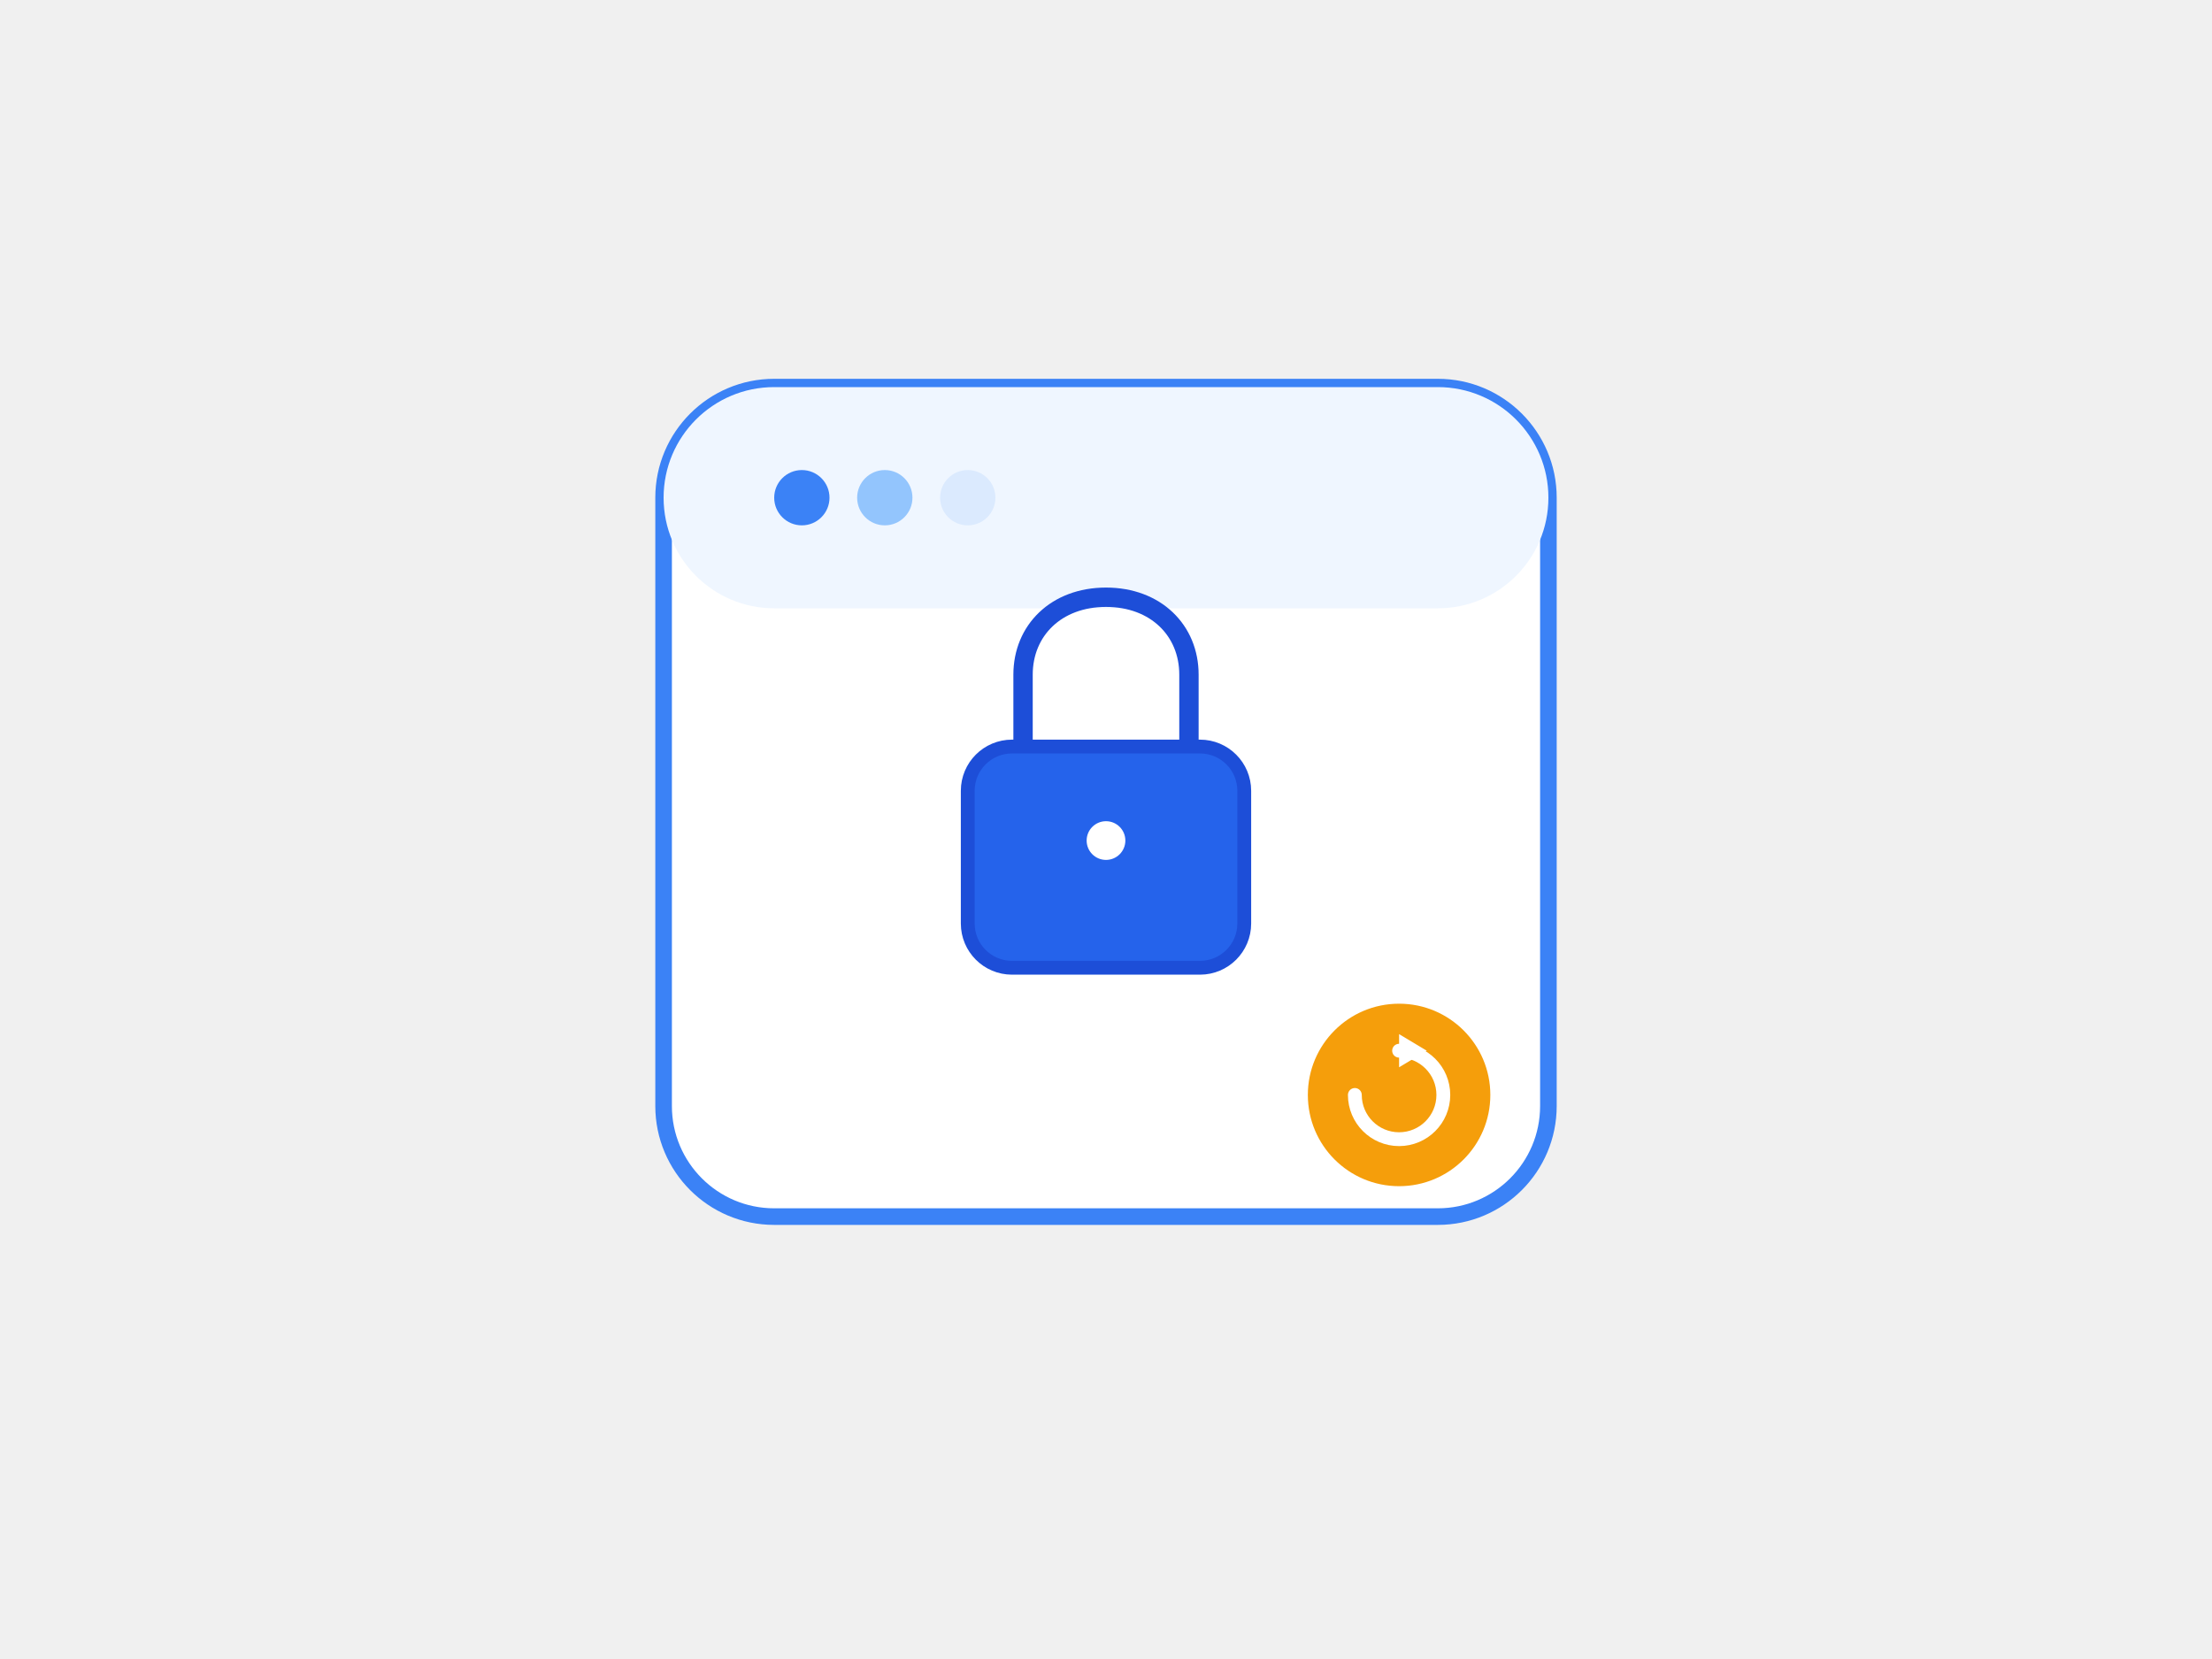
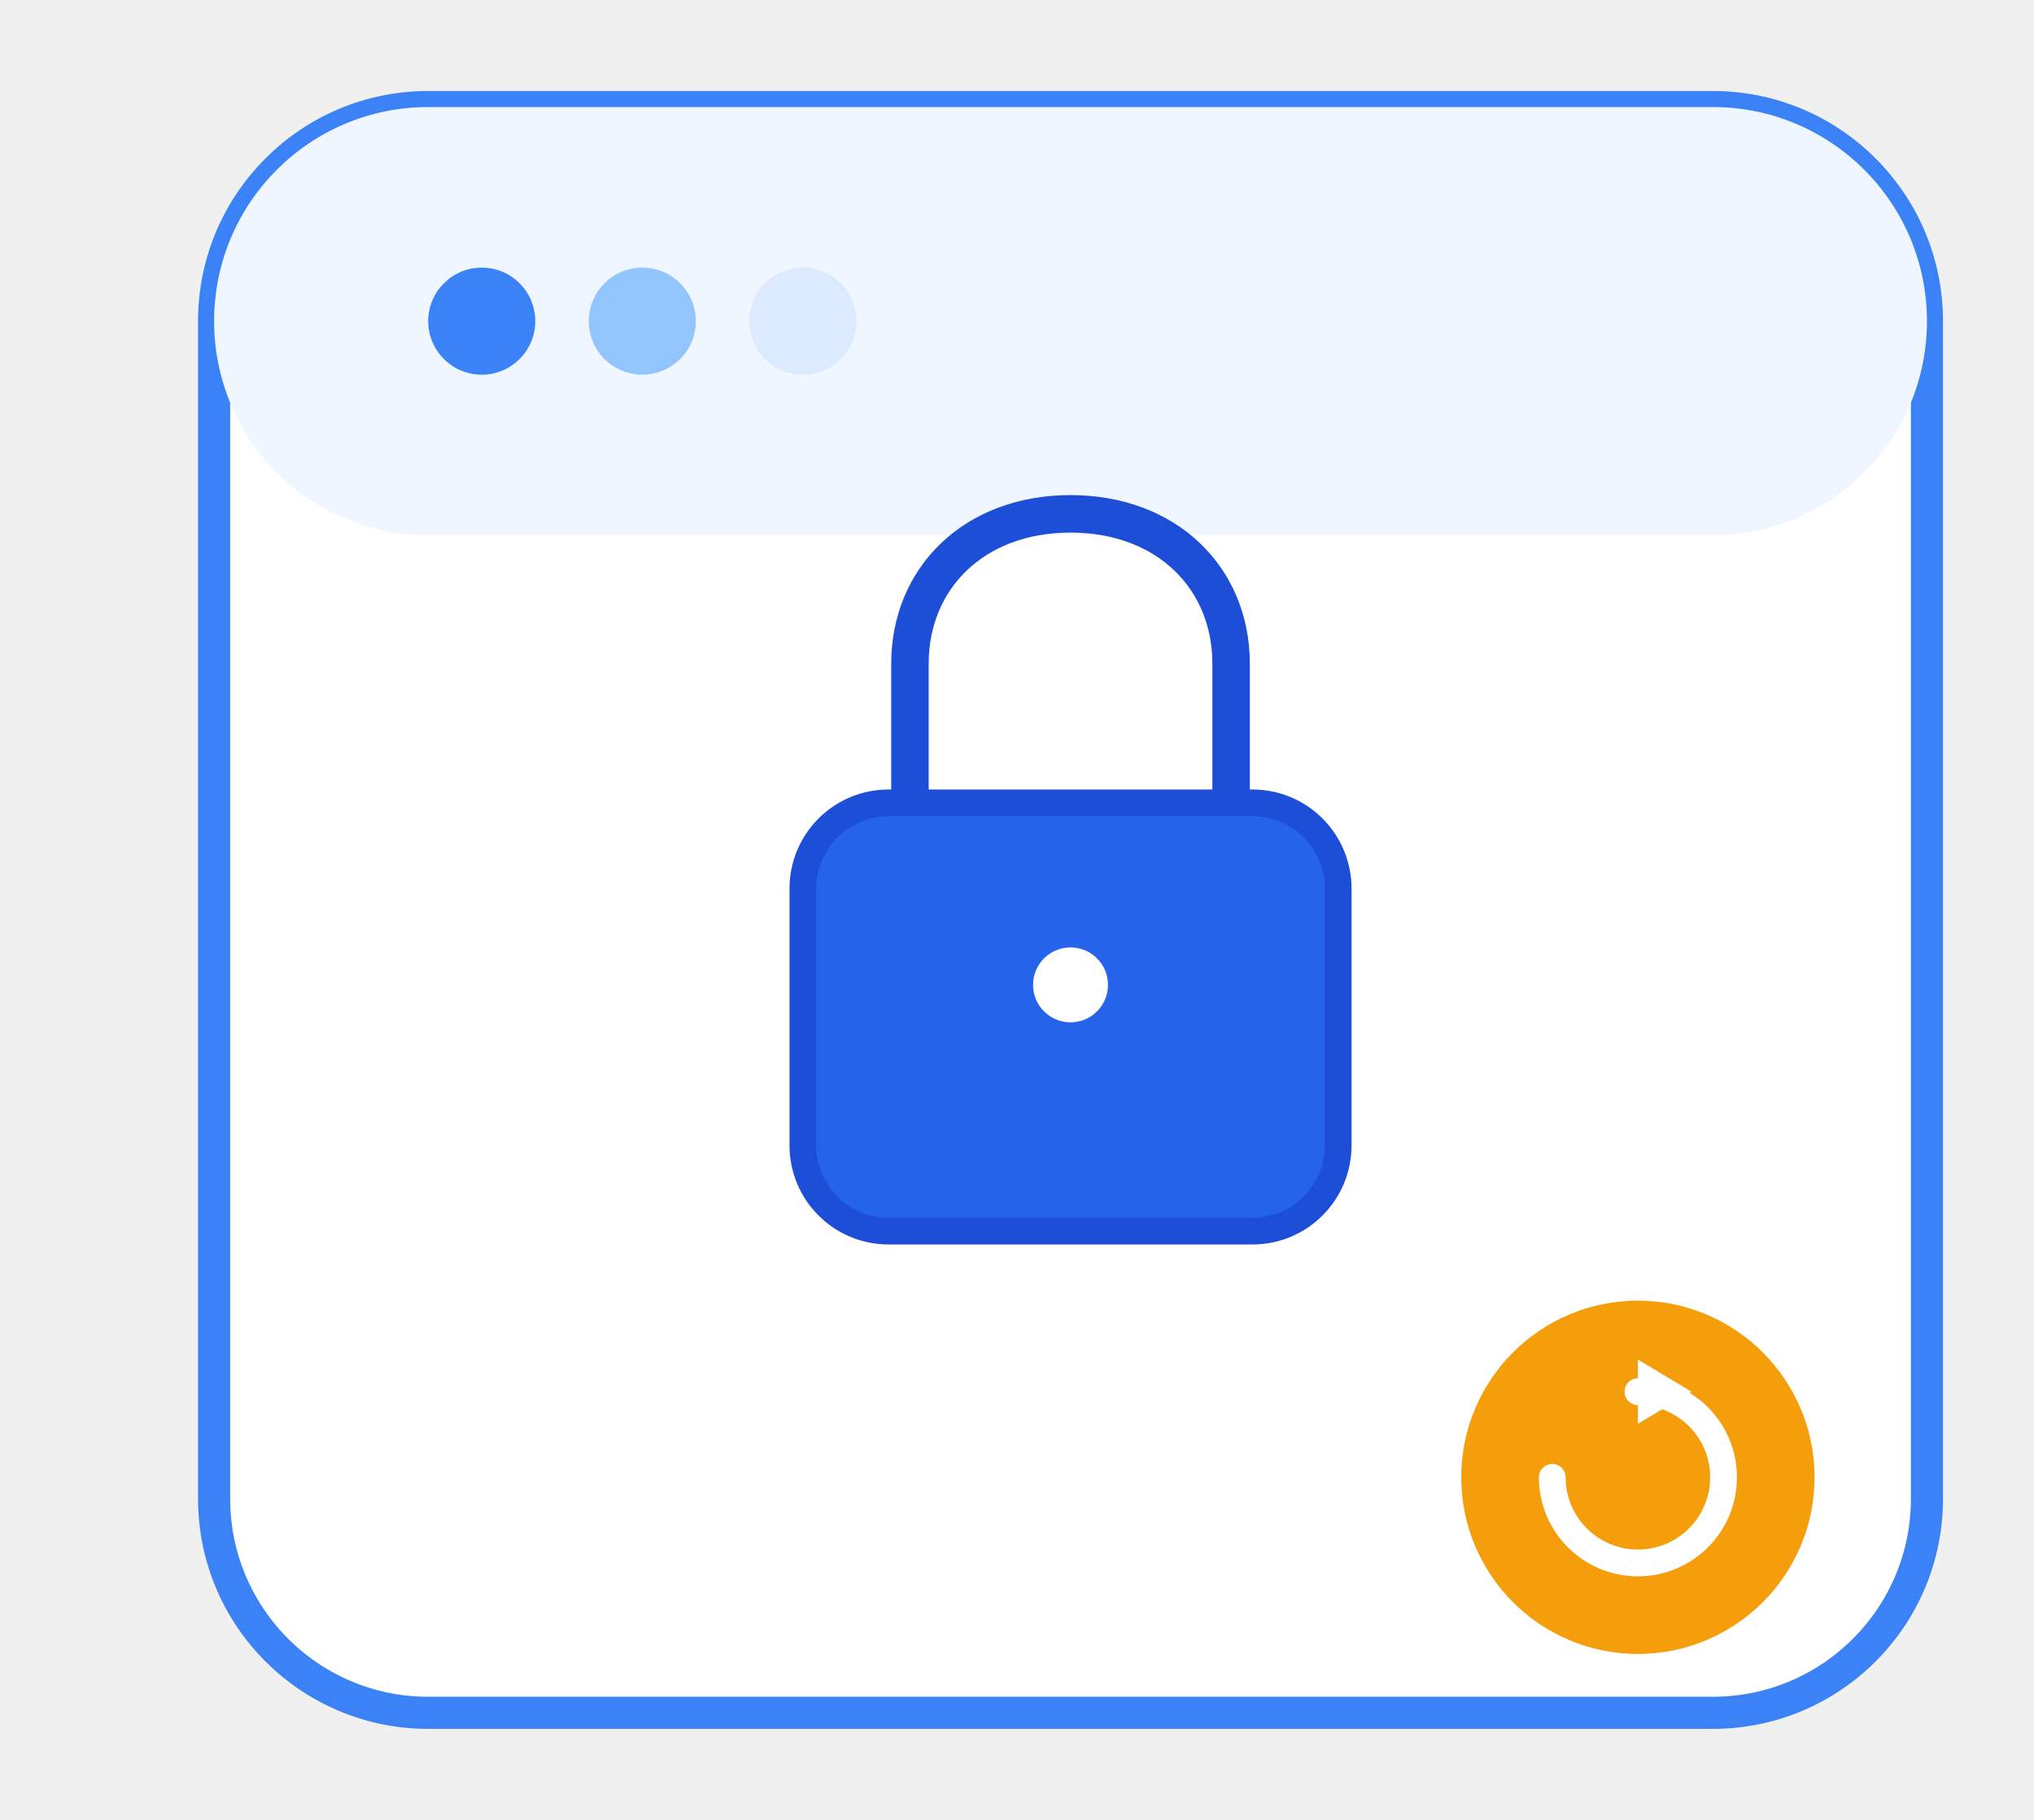
- <svg xmlns="http://www.w3.org/2000/svg" viewBox="0 0 400 300" fill="none">
+ <svg xmlns="http://www.w3.org/2000/svg" viewBox="100 60 190 170" fill="none">
  <rect x="120" y="70" width="160" height="150" rx="20" fill="#FFFFFF" stroke="#3B82F6" stroke-width="3" />
  <rect x="120" y="70" width="160" height="40" rx="20" fill="#EFF6FF" />
  <circle cx="145" cy="90" r="5" fill="#3B82F6" />
  <circle cx="160" cy="90" r="5" fill="#93C5FD" />
  <circle cx="175" cy="90" r="5" fill="#DBEAFE" />
  <rect x="175" y="135" width="50" height="40" rx="8" fill="#2563EB" stroke="#1D4ED8" stroke-width="2.5" />
  <path d="M185 135V122C185 114 191 108 200 108C209 108 215 114 215 122V135" stroke="#1D4ED8" stroke-width="3.5" fill="none" />
  <circle cx="200" cy="152" r="3.5" fill="#FFFFFF" />
  <g transform="translate(235, 180)">
    <circle cx="18" cy="18" r="18" fill="#F59E0B" stroke="#FFFFFF" stroke-width="3" />
    <path d="M18 10A8 8 0 1 1 10 18" stroke="#FFFFFF" stroke-width="2.5" stroke-linecap="round" fill="none" />
    <polygon points="18,7 23,10 18,13" fill="#FFFFFF" />
  </g>
</svg>
